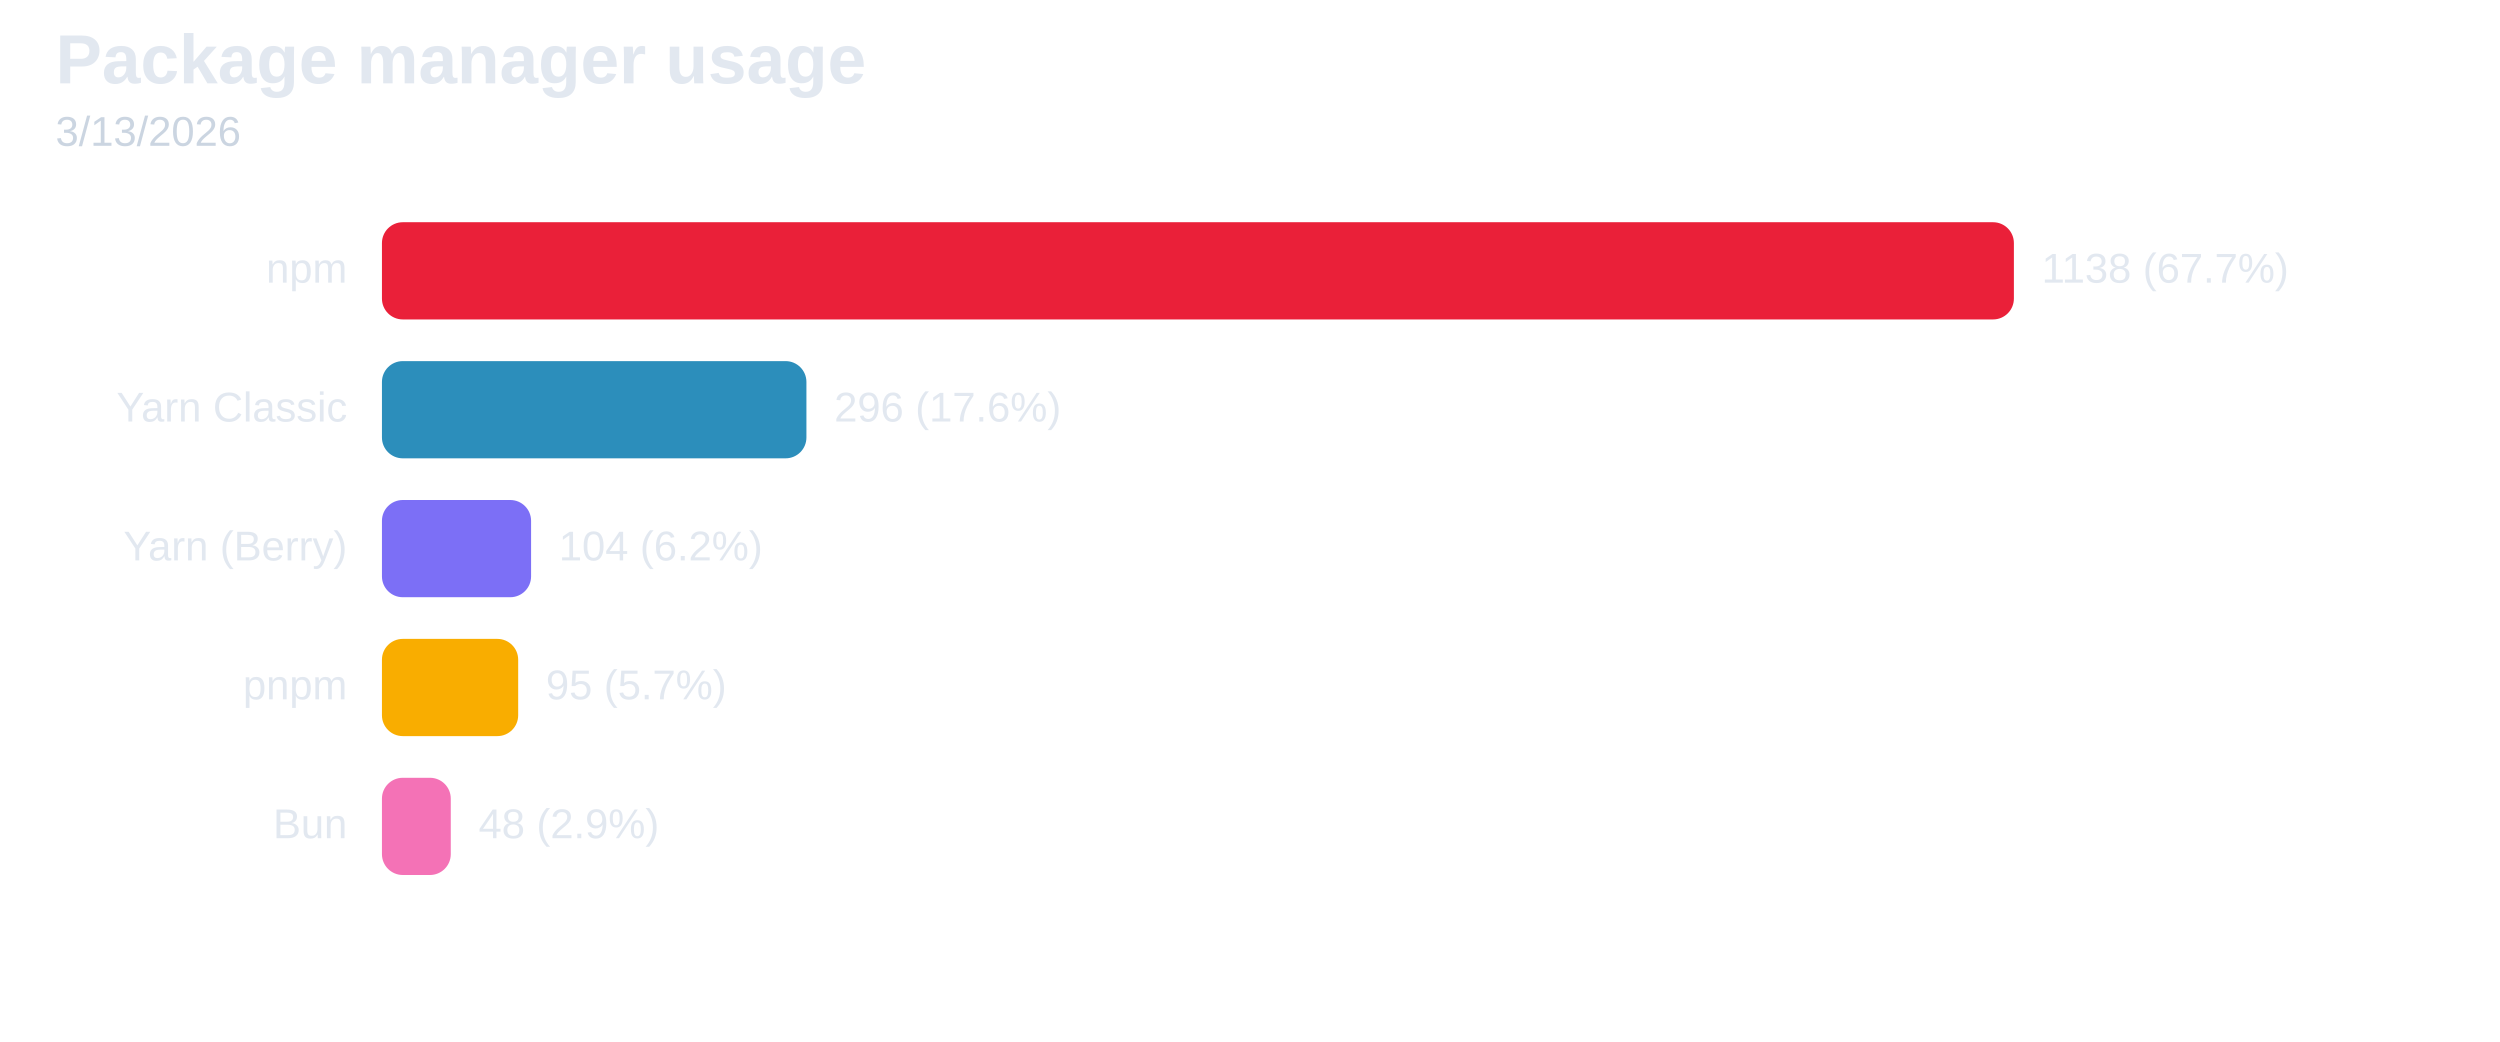
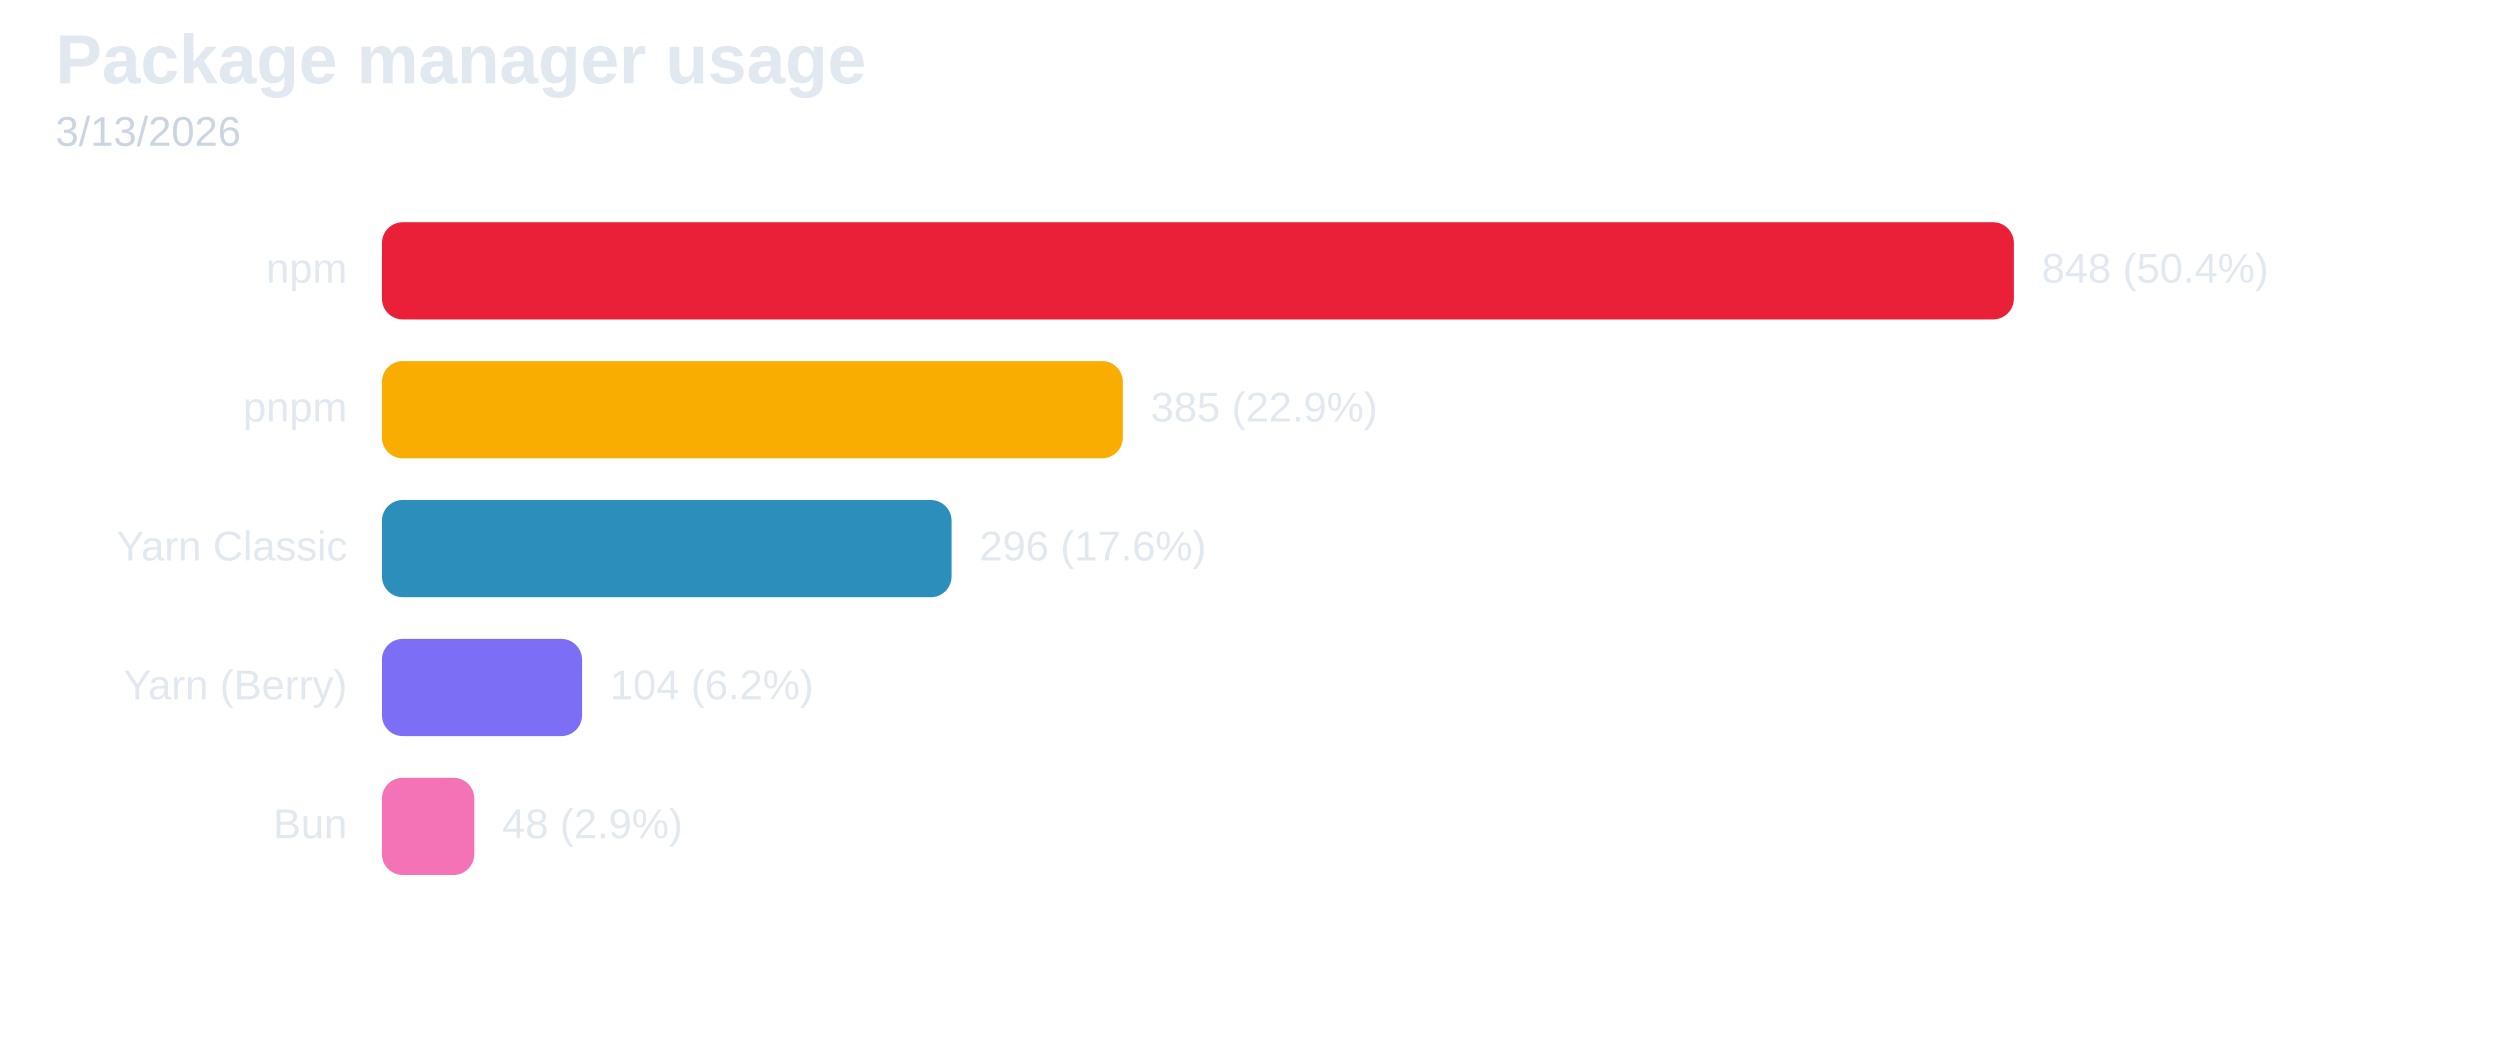
<svg xmlns="http://www.w3.org/2000/svg" width="720" height="300" viewBox="0 0 720 300" role="img" aria-label="Package manager usage">
  <style>
    text { font-family: "Helvetica Neue", Arial, sans-serif; }
    .title { font-size: 20px; font-weight: 700; fill: #e2e8f0; }
    .subtitle { font-size: 12px; fill: #cbd5e1; }
    .footer { font-size: 12px; fill: #cbd5e1; }
    .label { font-size: 12px; text-anchor: end; fill: #e2e8f0; }
    .value { font-size: 12px; fill: #e2e8f0; }
  </style>
  <text class="title" x="16" y="24">Package manager usage</text>
  <text class="subtitle" x="16" y="42">3/13/2026</text>
  <g class="bars">
    <g class="bar" data-label="npm">
      <text class="label" x="100" y="78" dominant-baseline="middle">npm</text>
      <rect x="110" y="64" width="470" height="28" rx="6" fill="#ea2039" />
-       <text class="value" x="588" y="78" dominant-baseline="middle">1138 (67.7%)</text>
+       <text class="value" x="588" y="78" dominant-baseline="middle">848 (50.4%)</text>
+     </g>
+     <g class="bar" data-label="pnpm">
+       <text class="label" x="100" y="118" dominant-baseline="middle">pnpm</text>
+       <rect x="110" y="104" width="213.384" height="28" rx="6" fill="#f9ad00" />
+       <text class="value" x="331.384" y="118" dominant-baseline="middle">385 (22.9%)</text>
    </g>
    <g class="bar" data-label="yarn_classic">
-       <text class="label" x="100" y="118" dominant-baseline="middle">Yarn Classic</text>
-       <rect x="110" y="104" width="122.25" height="28" rx="6" fill="#2c8ebb" />
-       <text class="value" x="240.25" y="118" dominant-baseline="middle">296 (17.6%)</text>
+       <text class="label" x="100" y="158" dominant-baseline="middle">Yarn Classic</text>
+       <rect x="110" y="144" width="164.057" height="28" rx="6" fill="#2c8ebb" />
+       <text class="value" x="282.057" y="158" dominant-baseline="middle">296 (17.6%)</text>
    </g>
    <g class="bar" data-label="yarn_modern">
-       <text class="label" x="100" y="158" dominant-baseline="middle">Yarn (Berry)</text>
-       <rect x="110" y="144" width="42.953" height="28" rx="6" fill="#7c6ff6" />
-       <text class="value" x="160.953" y="158" dominant-baseline="middle">104 (6.2%)</text>
-     </g>
-     <g class="bar" data-label="pnpm">
-       <text class="label" x="100" y="198" dominant-baseline="middle">pnpm</text>
-       <rect x="110" y="184" width="39.236" height="28" rx="6" fill="#f9ad00" />
-       <text class="value" x="157.236" y="198" dominant-baseline="middle">95 (5.7%)</text>
+       <text class="label" x="100" y="198" dominant-baseline="middle">Yarn (Berry)</text>
+       <rect x="110" y="184" width="57.642" height="28" rx="6" fill="#7c6ff6" />
+       <text class="value" x="175.642" y="198" dominant-baseline="middle">104 (6.2%)</text>
    </g>
    <g class="bar" data-label="bun">
      <text class="label" x="100" y="238" dominant-baseline="middle">Bun</text>
-       <rect x="110" y="224" width="19.824" height="28" rx="6" fill="#f472b6" />
-       <text class="value" x="137.824" y="238" dominant-baseline="middle">48 (2.9%)</text>
+       <rect x="110" y="224" width="26.604" height="28" rx="6" fill="#f472b6" />
+       <text class="value" x="144.604" y="238" dominant-baseline="middle">48 (2.9%)</text>
    </g>
  </g>
</svg>
